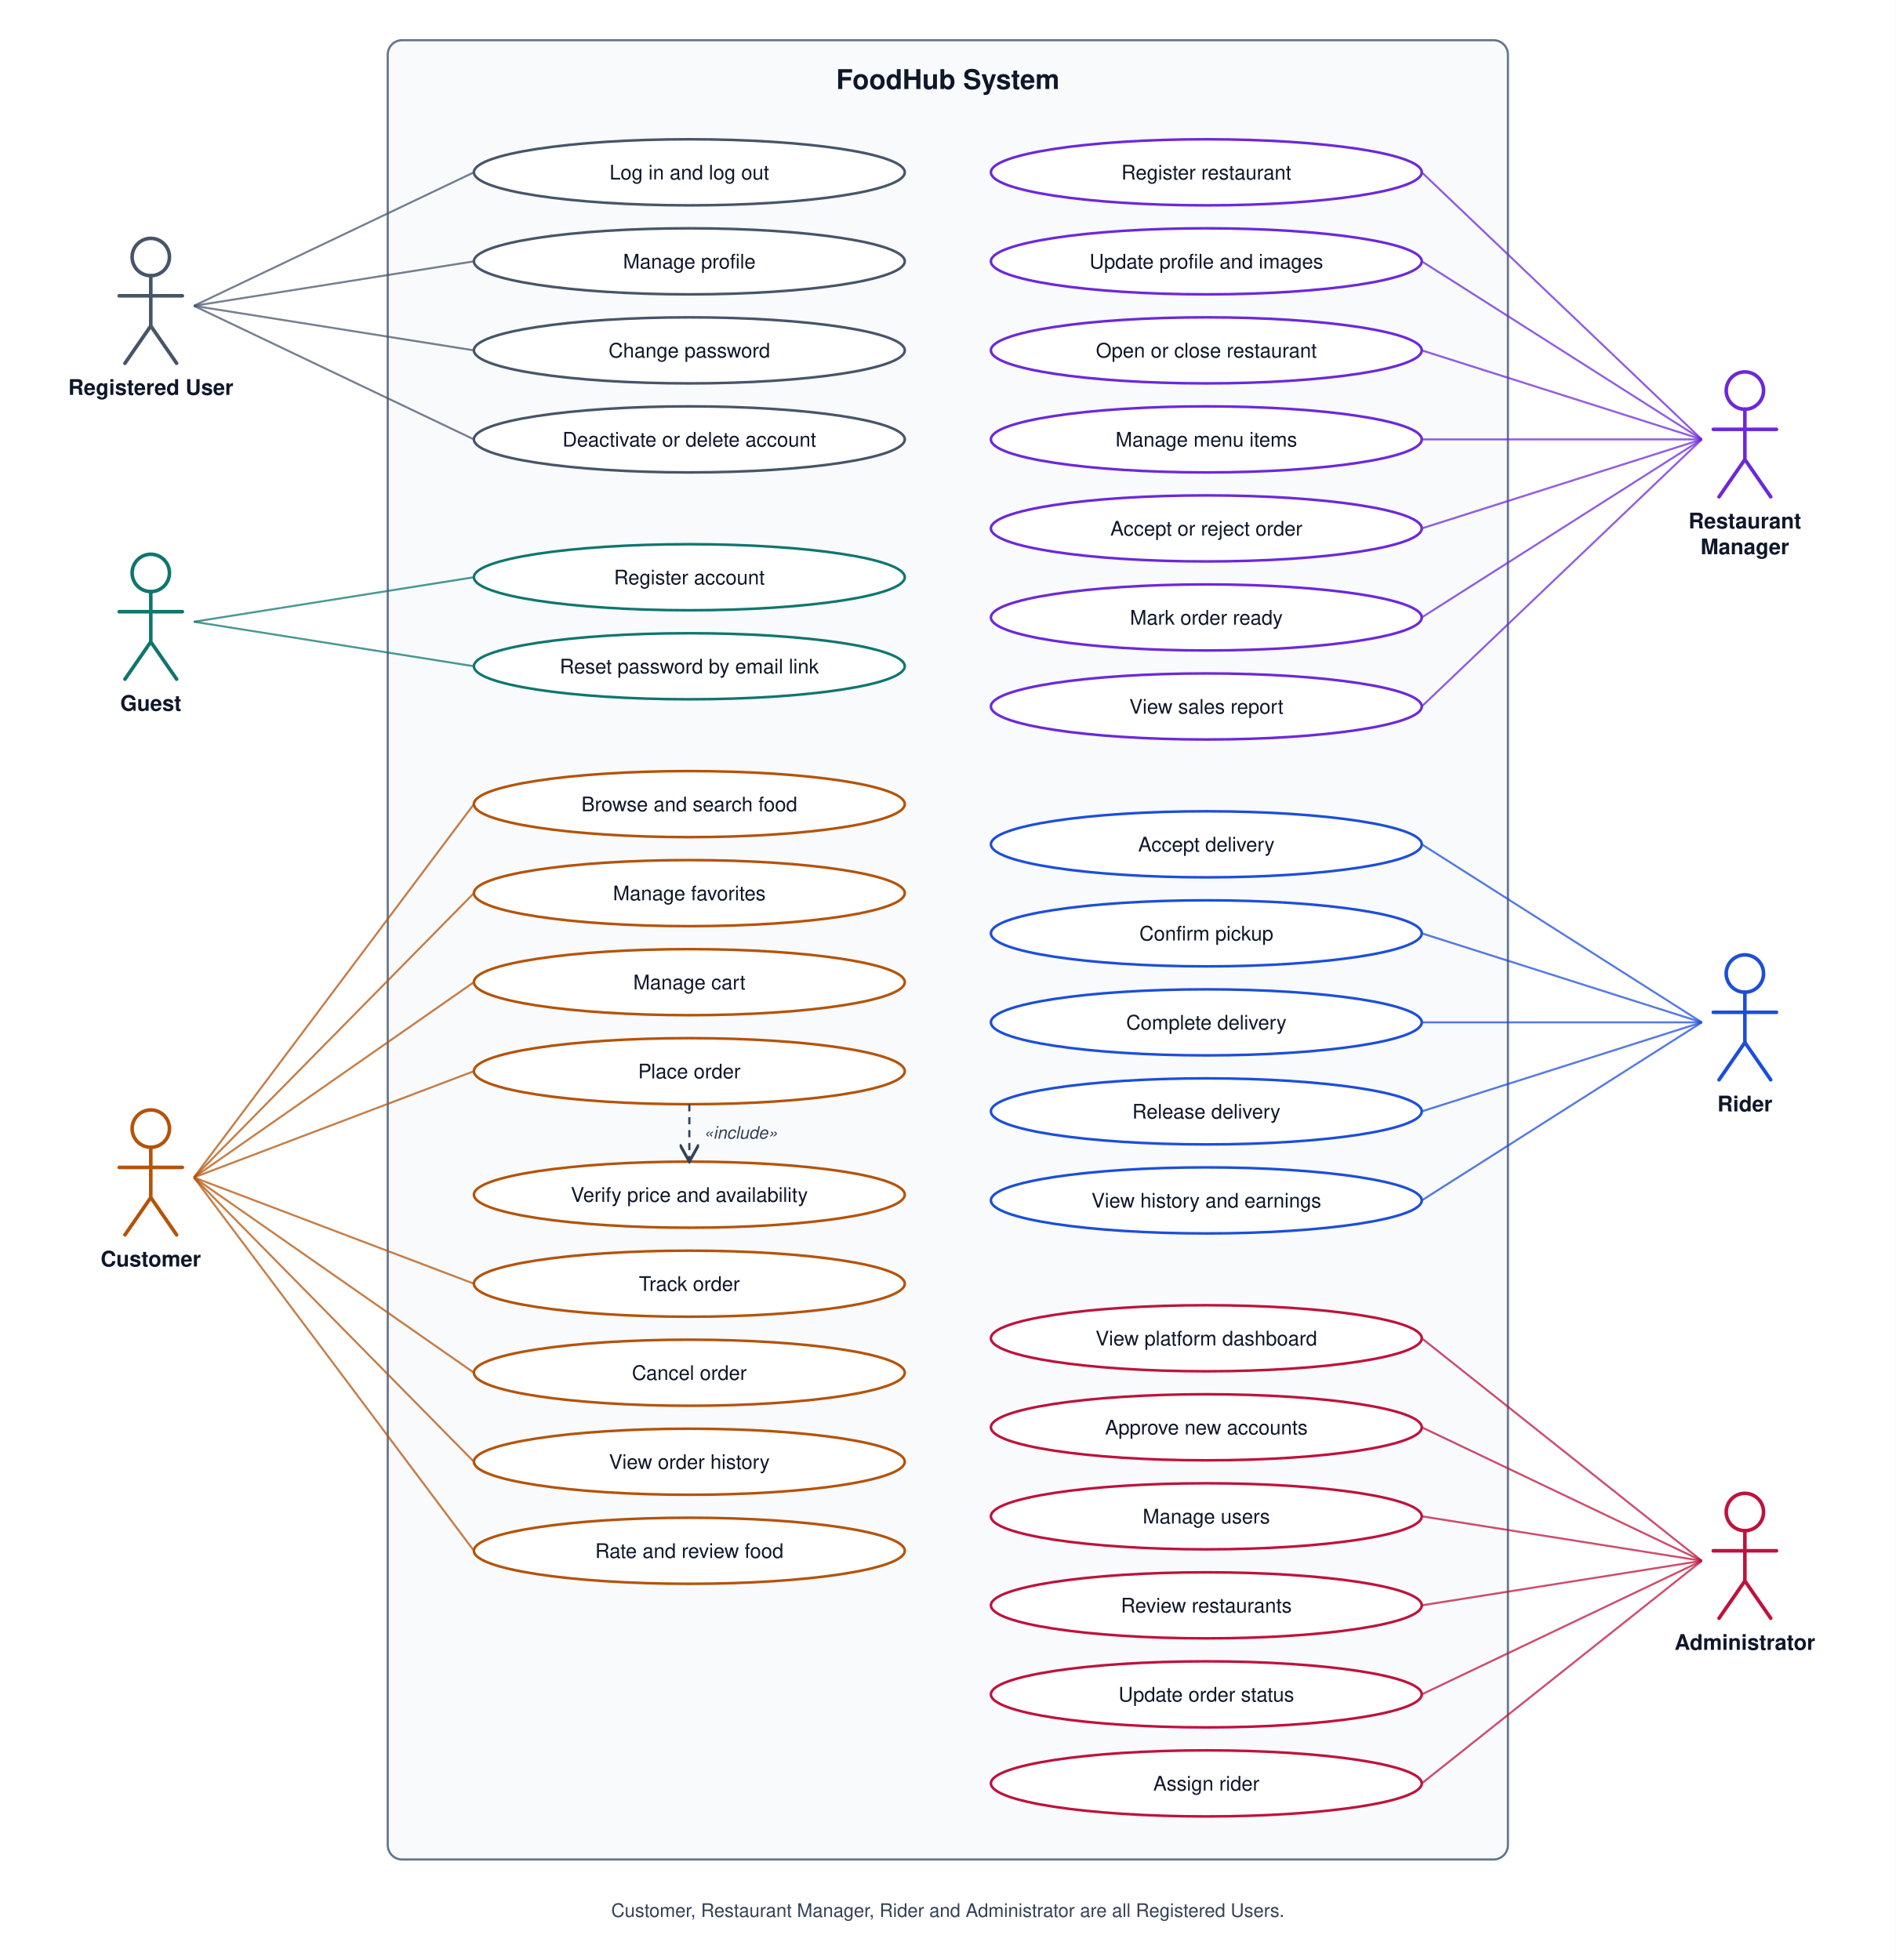
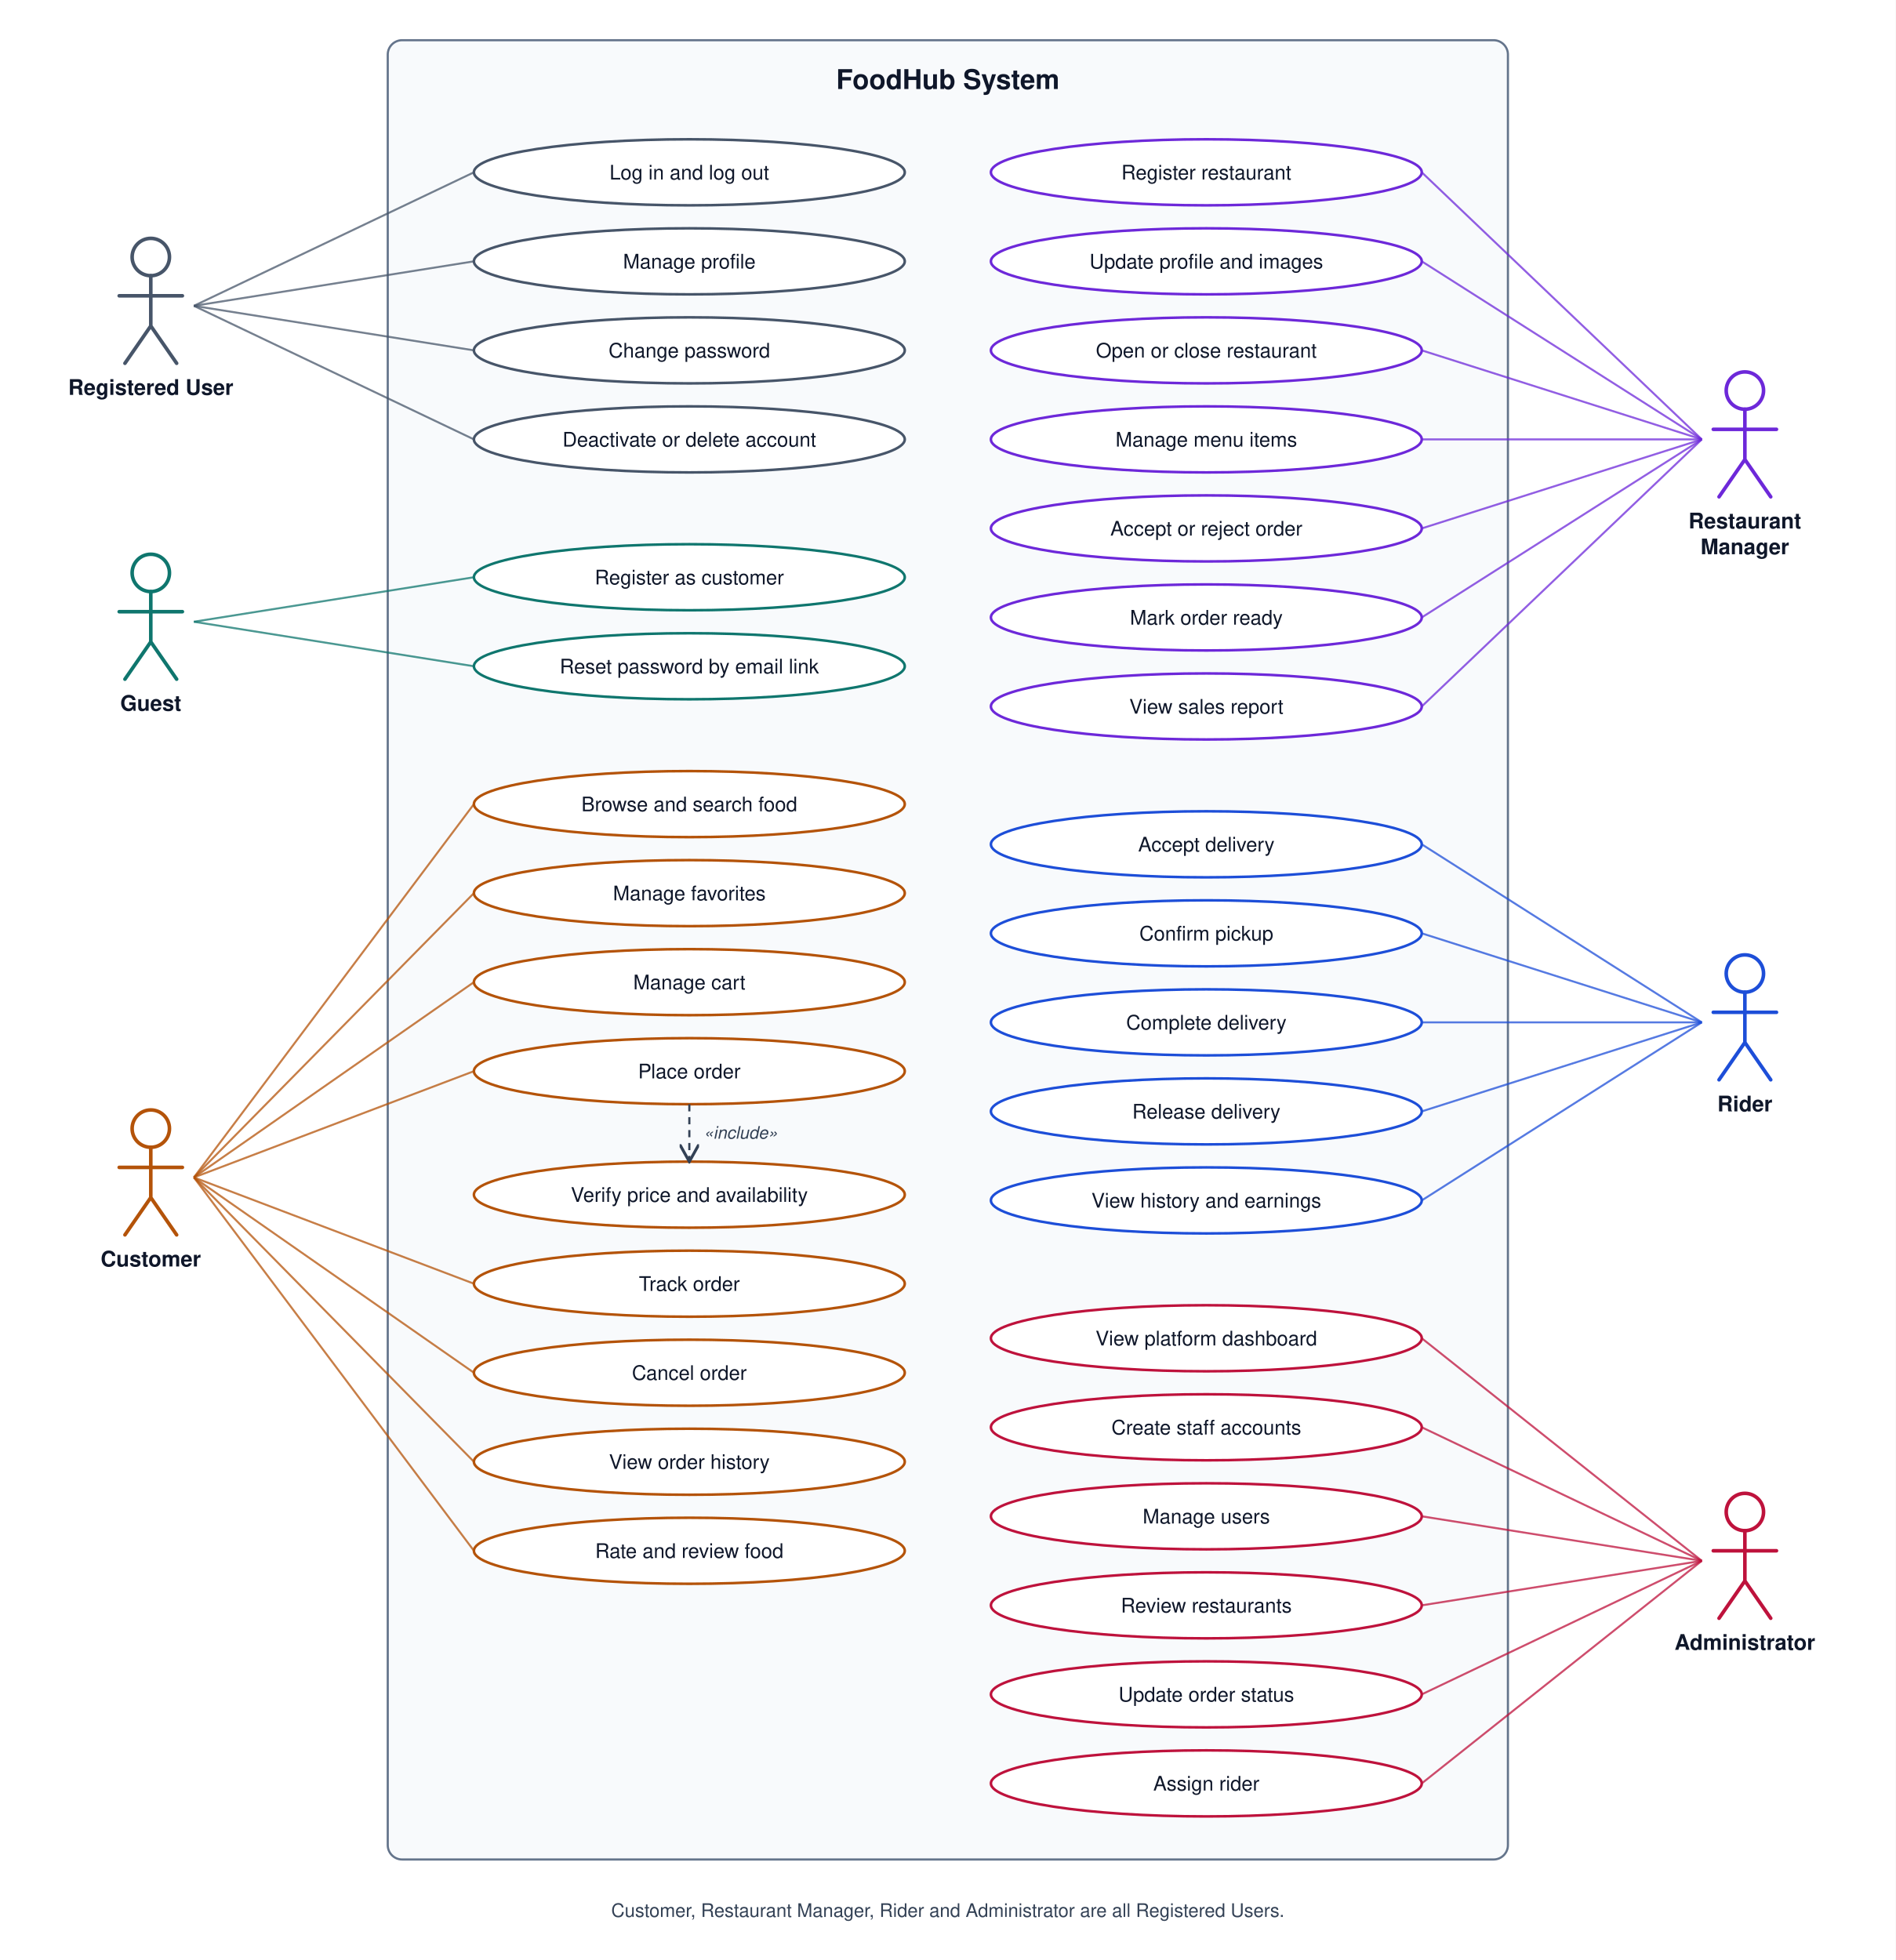
<svg xmlns="http://www.w3.org/2000/svg" viewBox="0 0 1320 1365" width="1320" height="1365" role="img" aria-labelledby="title desc">
  <style>text{font-family:Segoe UI,Helvetica,Arial,sans-serif;fill:#0f172a}.uc{font-size:14px;text-anchor:middle}.actor{font-size:15px;font-weight:600;text-anchor:middle}.rel{font-size:12px;font-style:italic;fill:#334155}.sys{font-size:19px;font-weight:700;text-anchor:middle}.note{font-size:13px;text-anchor:middle;fill:#334155}</style>
  <defs>
    <marker id="open" viewBox="0 0 10 10" refX="9" refY="5" markerWidth="9" markerHeight="9" orient="auto">
      <path d="M0 0L9 5L0 10" fill="none" stroke="#334155" stroke-width="1.5" />
    </marker>
  </defs>
  <rect width="1320" height="1365" fill="#ffffff" />
  <rect x="270" y="28" width="780" height="1267" rx="10" fill="#f8fafc" stroke="#64748b" stroke-width="1.5" />
  <text x="660" y="62" class="sys">FoodHub System</text>
  <line x1="135" y1="213" x2="330" y2="120" stroke="#475569" stroke-width="1.4" opacity="0.75" />
  <line x1="135" y1="213" x2="330" y2="182" stroke="#475569" stroke-width="1.4" opacity="0.75" />
  <line x1="135" y1="213" x2="330" y2="244" stroke="#475569" stroke-width="1.4" opacity="0.75" />
  <line x1="135" y1="213" x2="330" y2="306" stroke="#475569" stroke-width="1.4" opacity="0.75" />
  <line x1="135" y1="433" x2="330" y2="402" stroke="#0f766e" stroke-width="1.4" opacity="0.75" />
  <line x1="135" y1="433" x2="330" y2="464" stroke="#0f766e" stroke-width="1.4" opacity="0.75" />
  <line x1="135" y1="820" x2="330" y2="560" stroke="#b45309" stroke-width="1.4" opacity="0.75" />
  <line x1="135" y1="820" x2="330" y2="622" stroke="#b45309" stroke-width="1.4" opacity="0.75" />
  <line x1="135" y1="820" x2="330" y2="684" stroke="#b45309" stroke-width="1.4" opacity="0.75" />
  <line x1="135" y1="820" x2="330" y2="746" stroke="#b45309" stroke-width="1.4" opacity="0.75" />
  <line x1="135" y1="820" x2="330" y2="894" stroke="#b45309" stroke-width="1.4" opacity="0.75" />
  <line x1="135" y1="820" x2="330" y2="956" stroke="#b45309" stroke-width="1.4" opacity="0.75" />
  <line x1="135" y1="820" x2="330" y2="1018" stroke="#b45309" stroke-width="1.4" opacity="0.75" />
  <line x1="135" y1="820" x2="330" y2="1080" stroke="#b45309" stroke-width="1.4" opacity="0.75" />
  <ellipse cx="480" cy="120" rx="150" ry="23" fill="#ffffff" stroke="#475569" stroke-width="1.8" />
  <text x="480" y="125" class="uc">Log in and log out</text>
  <ellipse cx="480" cy="182" rx="150" ry="23" fill="#ffffff" stroke="#475569" stroke-width="1.8" />
  <text x="480" y="187" class="uc">Manage profile</text>
  <ellipse cx="480" cy="244" rx="150" ry="23" fill="#ffffff" stroke="#475569" stroke-width="1.8" />
  <text x="480" y="249" class="uc">Change password</text>
  <ellipse cx="480" cy="306" rx="150" ry="23" fill="#ffffff" stroke="#475569" stroke-width="1.8" />
  <text x="480" y="311" class="uc">Deactivate or delete account</text>
  <ellipse cx="480" cy="402" rx="150" ry="23" fill="#ffffff" stroke="#0f766e" stroke-width="1.8" />
-   <text x="480" y="407" class="uc">Register account</text>
+   <text x="480" y="407" class="uc">Register as customer</text>
  <ellipse cx="480" cy="464" rx="150" ry="23" fill="#ffffff" stroke="#0f766e" stroke-width="1.8" />
  <text x="480" y="469" class="uc">Reset password by email link</text>
  <ellipse cx="480" cy="560" rx="150" ry="23" fill="#ffffff" stroke="#b45309" stroke-width="1.8" />
  <text x="480" y="565" class="uc">Browse and search food</text>
  <ellipse cx="480" cy="622" rx="150" ry="23" fill="#ffffff" stroke="#b45309" stroke-width="1.8" />
  <text x="480" y="627" class="uc">Manage favorites</text>
  <ellipse cx="480" cy="684" rx="150" ry="23" fill="#ffffff" stroke="#b45309" stroke-width="1.8" />
  <text x="480" y="689" class="uc">Manage cart</text>
  <ellipse cx="480" cy="746" rx="150" ry="23" fill="#ffffff" stroke="#b45309" stroke-width="1.8" />
  <text x="480" y="751" class="uc">Place order</text>
  <ellipse cx="480" cy="832" rx="150" ry="23" fill="#ffffff" stroke="#b45309" stroke-width="1.8" stroke-dasharray="0" />
  <text x="480" y="837" class="uc">Verify price and availability</text>
  <path d="M480 769V809" stroke="#334155" stroke-width="1.5" stroke-dasharray="5 4" fill="none" marker-end="url(#open)" />
  <text x="490" y="793" class="rel">«include»</text>
  <ellipse cx="480" cy="894" rx="150" ry="23" fill="#ffffff" stroke="#b45309" stroke-width="1.8" />
  <text x="480" y="899" class="uc">Track order</text>
  <ellipse cx="480" cy="956" rx="150" ry="23" fill="#ffffff" stroke="#b45309" stroke-width="1.8" />
  <text x="480" y="961" class="uc">Cancel order</text>
  <ellipse cx="480" cy="1018" rx="150" ry="23" fill="#ffffff" stroke="#b45309" stroke-width="1.8" />
  <text x="480" y="1023" class="uc">View order history</text>
  <ellipse cx="480" cy="1080" rx="150" ry="23" fill="#ffffff" stroke="#b45309" stroke-width="1.8" />
  <text x="480" y="1085" class="uc">Rate and review food</text>
  <g stroke="#475569" stroke-width="2.5" fill="none" stroke-linecap="round">
    <circle cx="105" cy="179" r="13" />
    <path d="M105 192V227M83 206H127M105 227L87 253M105 227L123 253" />
  </g>
  <text x="105" y="275" class="actor">Registered User</text>
  <g stroke="#0f766e" stroke-width="2.5" fill="none" stroke-linecap="round">
    <circle cx="105" cy="399" r="13" />
    <path d="M105 412V447M83 426H127M105 447L87 473M105 447L123 473" />
  </g>
  <text x="105" y="495" class="actor">Guest</text>
  <g stroke="#b45309" stroke-width="2.5" fill="none" stroke-linecap="round">
    <circle cx="105" cy="786" r="13" />
    <path d="M105 799V834M83 813H127M105 834L87 860M105 834L123 860" />
  </g>
  <text x="105" y="882" class="actor">Customer</text>
  <line x1="1185" y1="306" x2="990" y2="120" stroke="#6d28d9" stroke-width="1.4" opacity="0.75" />
  <line x1="1185" y1="306" x2="990" y2="182" stroke="#6d28d9" stroke-width="1.4" opacity="0.75" />
  <line x1="1185" y1="306" x2="990" y2="244" stroke="#6d28d9" stroke-width="1.4" opacity="0.75" />
  <line x1="1185" y1="306" x2="990" y2="306" stroke="#6d28d9" stroke-width="1.4" opacity="0.75" />
  <line x1="1185" y1="306" x2="990" y2="368" stroke="#6d28d9" stroke-width="1.4" opacity="0.75" />
  <line x1="1185" y1="306" x2="990" y2="430" stroke="#6d28d9" stroke-width="1.4" opacity="0.75" />
  <line x1="1185" y1="306" x2="990" y2="492" stroke="#6d28d9" stroke-width="1.4" opacity="0.75" />
  <line x1="1185" y1="712" x2="990" y2="588" stroke="#1d4ed8" stroke-width="1.4" opacity="0.75" />
  <line x1="1185" y1="712" x2="990" y2="650" stroke="#1d4ed8" stroke-width="1.4" opacity="0.75" />
  <line x1="1185" y1="712" x2="990" y2="712" stroke="#1d4ed8" stroke-width="1.4" opacity="0.75" />
  <line x1="1185" y1="712" x2="990" y2="774" stroke="#1d4ed8" stroke-width="1.4" opacity="0.75" />
  <line x1="1185" y1="712" x2="990" y2="836" stroke="#1d4ed8" stroke-width="1.4" opacity="0.75" />
  <line x1="1185" y1="1087" x2="990" y2="932" stroke="#be123c" stroke-width="1.4" opacity="0.75" />
  <line x1="1185" y1="1087" x2="990" y2="994" stroke="#be123c" stroke-width="1.4" opacity="0.75" />
  <line x1="1185" y1="1087" x2="990" y2="1056" stroke="#be123c" stroke-width="1.4" opacity="0.75" />
  <line x1="1185" y1="1087" x2="990" y2="1118" stroke="#be123c" stroke-width="1.4" opacity="0.75" />
  <line x1="1185" y1="1087" x2="990" y2="1180" stroke="#be123c" stroke-width="1.4" opacity="0.75" />
  <line x1="1185" y1="1087" x2="990" y2="1242" stroke="#be123c" stroke-width="1.4" opacity="0.75" />
  <ellipse cx="840" cy="120" rx="150" ry="23" fill="#ffffff" stroke="#6d28d9" stroke-width="1.8" />
  <text x="840" y="125" class="uc">Register restaurant</text>
  <ellipse cx="840" cy="182" rx="150" ry="23" fill="#ffffff" stroke="#6d28d9" stroke-width="1.8" />
  <text x="840" y="187" class="uc">Update profile and images</text>
  <ellipse cx="840" cy="244" rx="150" ry="23" fill="#ffffff" stroke="#6d28d9" stroke-width="1.8" />
  <text x="840" y="249" class="uc">Open or close restaurant</text>
  <ellipse cx="840" cy="306" rx="150" ry="23" fill="#ffffff" stroke="#6d28d9" stroke-width="1.8" />
  <text x="840" y="311" class="uc">Manage menu items</text>
  <ellipse cx="840" cy="368" rx="150" ry="23" fill="#ffffff" stroke="#6d28d9" stroke-width="1.8" />
  <text x="840" y="373" class="uc">Accept or reject order</text>
  <ellipse cx="840" cy="430" rx="150" ry="23" fill="#ffffff" stroke="#6d28d9" stroke-width="1.8" />
  <text x="840" y="435" class="uc">Mark order ready</text>
  <ellipse cx="840" cy="492" rx="150" ry="23" fill="#ffffff" stroke="#6d28d9" stroke-width="1.8" />
  <text x="840" y="497" class="uc">View sales report</text>
  <ellipse cx="840" cy="588" rx="150" ry="23" fill="#ffffff" stroke="#1d4ed8" stroke-width="1.8" />
  <text x="840" y="593" class="uc">Accept delivery</text>
  <ellipse cx="840" cy="650" rx="150" ry="23" fill="#ffffff" stroke="#1d4ed8" stroke-width="1.8" />
  <text x="840" y="655" class="uc">Confirm pickup</text>
  <ellipse cx="840" cy="712" rx="150" ry="23" fill="#ffffff" stroke="#1d4ed8" stroke-width="1.8" />
  <text x="840" y="717" class="uc">Complete delivery</text>
  <ellipse cx="840" cy="774" rx="150" ry="23" fill="#ffffff" stroke="#1d4ed8" stroke-width="1.8" />
  <text x="840" y="779" class="uc">Release delivery</text>
  <ellipse cx="840" cy="836" rx="150" ry="23" fill="#ffffff" stroke="#1d4ed8" stroke-width="1.8" />
  <text x="840" y="841" class="uc">View history and earnings</text>
  <ellipse cx="840" cy="932" rx="150" ry="23" fill="#ffffff" stroke="#be123c" stroke-width="1.8" />
  <text x="840" y="937" class="uc">View platform dashboard</text>
  <ellipse cx="840" cy="994" rx="150" ry="23" fill="#ffffff" stroke="#be123c" stroke-width="1.8" />
-   <text x="840" y="999" class="uc">Approve new accounts</text>
+   <text x="840" y="999" class="uc">Create staff accounts</text>
  <ellipse cx="840" cy="1056" rx="150" ry="23" fill="#ffffff" stroke="#be123c" stroke-width="1.8" />
  <text x="840" y="1061" class="uc">Manage users</text>
  <ellipse cx="840" cy="1118" rx="150" ry="23" fill="#ffffff" stroke="#be123c" stroke-width="1.8" />
  <text x="840" y="1123" class="uc">Review restaurants</text>
  <ellipse cx="840" cy="1180" rx="150" ry="23" fill="#ffffff" stroke="#be123c" stroke-width="1.8" />
  <text x="840" y="1185" class="uc">Update order status</text>
  <ellipse cx="840" cy="1242" rx="150" ry="23" fill="#ffffff" stroke="#be123c" stroke-width="1.8" />
  <text x="840" y="1247" class="uc">Assign rider</text>
  <g stroke="#6d28d9" stroke-width="2.5" fill="none" stroke-linecap="round">
    <circle cx="1215" cy="272" r="13" />
    <path d="M1215 285V320M1193 299H1237M1215 320L1197 346M1215 320L1233 346" />
  </g>
  <text x="1215" y="368" class="actor">Restaurant</text>
  <text x="1215" y="386" class="actor">Manager</text>
  <g stroke="#1d4ed8" stroke-width="2.5" fill="none" stroke-linecap="round">
    <circle cx="1215" cy="678" r="13" />
    <path d="M1215 691V726M1193 705H1237M1215 726L1197 752M1215 726L1233 752" />
  </g>
  <text x="1215" y="774" class="actor">Rider</text>
  <g stroke="#be123c" stroke-width="2.5" fill="none" stroke-linecap="round">
    <circle cx="1215" cy="1053" r="13" />
    <path d="M1215 1066V1101M1193 1080H1237M1215 1101L1197 1127M1215 1101L1233 1127" />
  </g>
  <text x="1215" y="1149" class="actor">Administrator</text>
  <text x="660" y="1335" class="note">Customer, Restaurant Manager, Rider and Administrator are all Registered Users.</text>
</svg>
